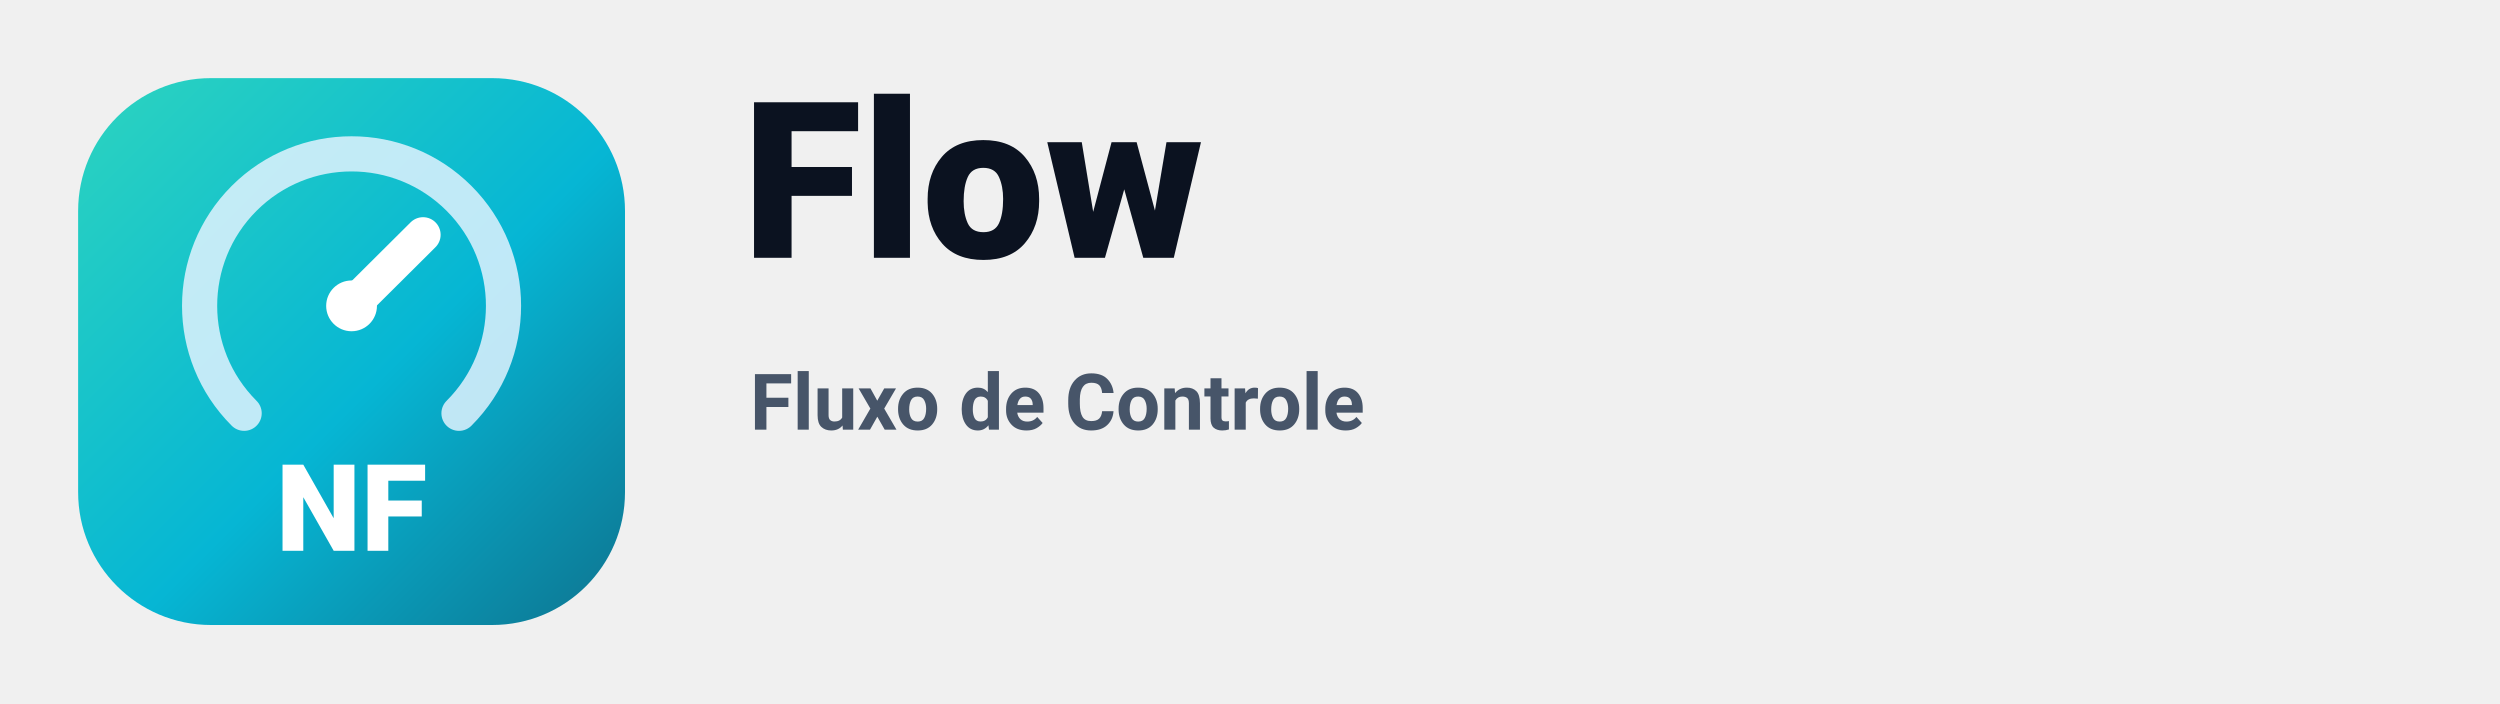
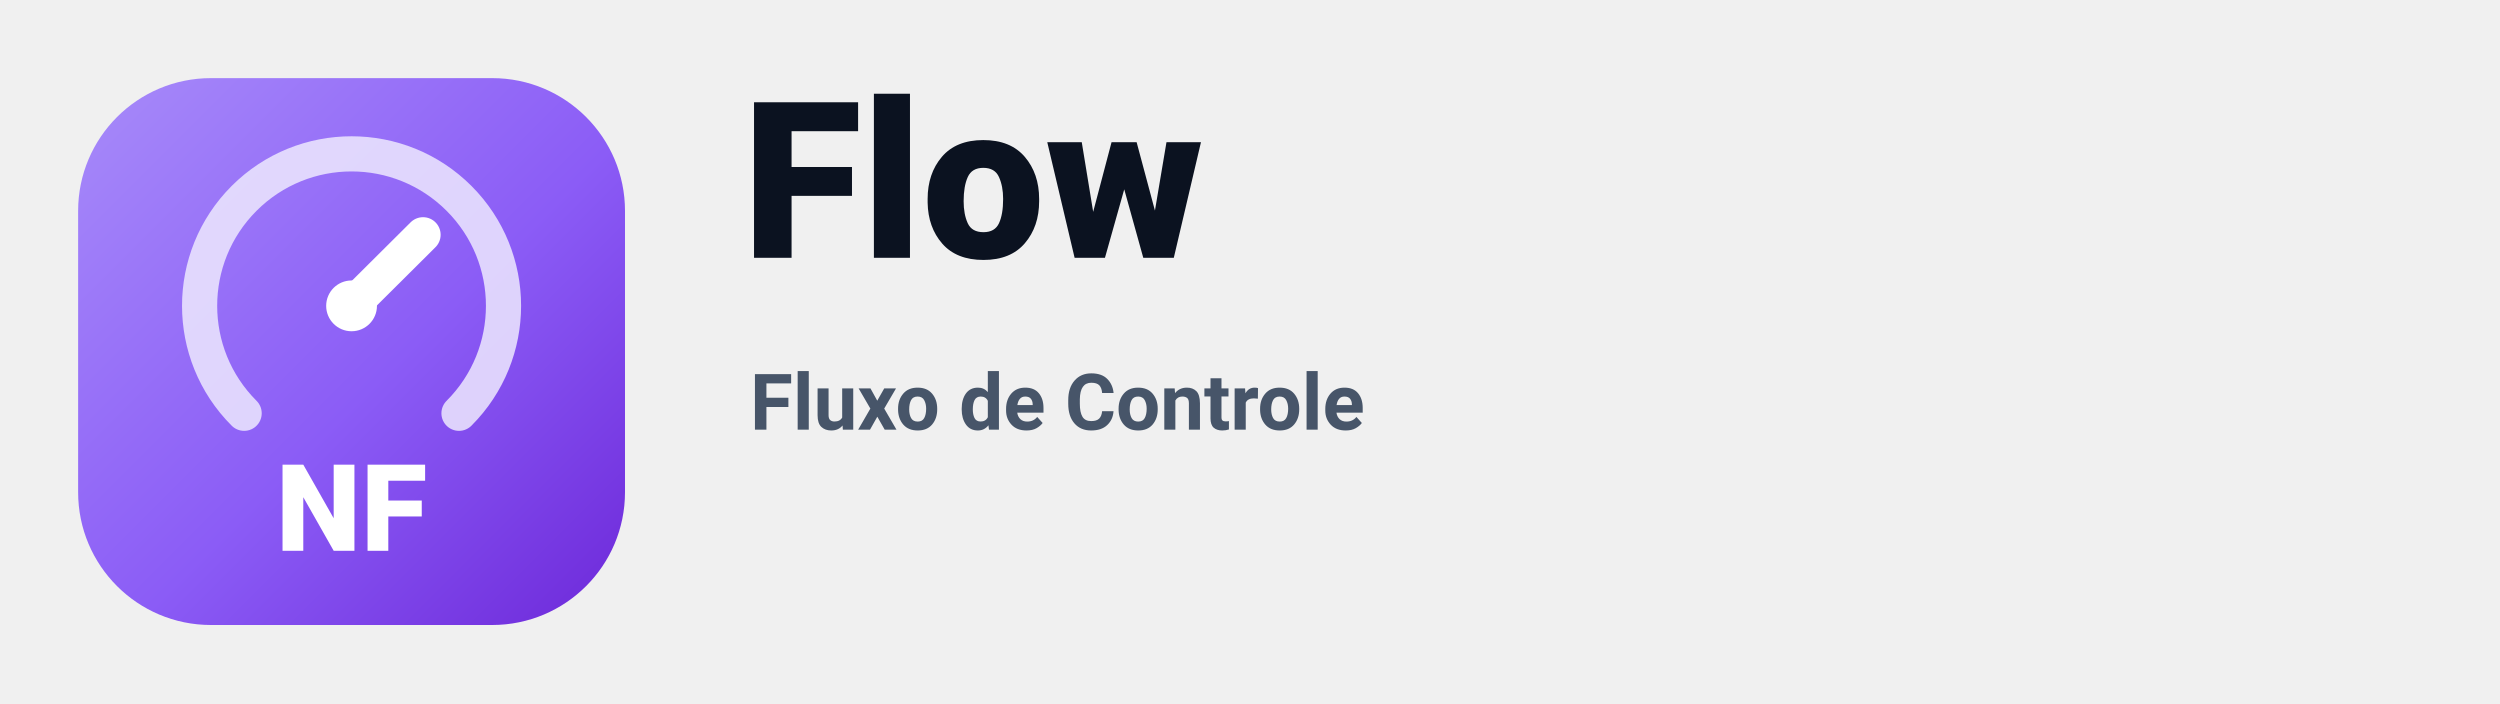
<svg xmlns="http://www.w3.org/2000/svg" width="640" height="180" viewBox="0 0 640 180" role="img" aria-label="NimbusFlow">
  <defs>
    <linearGradient id="g" x1="0" y1="0" x2="1" y2="1">
-       <stop offset="0" stop-color="#2dd4bf" />
-       <stop offset="0.55" stop-color="#06b6d4" />
-       <stop offset="1" stop-color="#0e7490" />
+       <stop offset="0" stop-color="#a78bfa" />
+       <stop offset="0.55" stop-color="#8b5cf6" />
+       <stop offset="1" stop-color="#6d28d9" />
    </linearGradient>
  </defs>
  <g transform="translate(20,20)">
    <rect x="0" y="0" width="140" height="140" rx="34" fill="url(#g)" />
-     <path d="M42.5,85.8 A38.9,38.9 0 1 1 97.5,85.8" fill="none" stroke="#e0f2fe" stroke-opacity="0.85" stroke-width="9" stroke-linecap="round" />
+     <path d="M42.5,85.8 A38.9,38.9 0 1 1 97.5,85.8" fill="none" stroke="#ede9fe" stroke-opacity="0.85" stroke-width="9" stroke-linecap="round" />
    <line x1="70" y1="58.3" x2="88.3" y2="40.1" stroke="#ffffff" stroke-width="9" stroke-linecap="round" />
    <circle cx="70" cy="58.3" r="6.5" fill="#ffffff" />
    <text x="70" y="121" text-anchor="middle" font-family="system-ui, -apple-system, Segoe UI, Roboto, Arial" font-size="31" font-weight="800" fill="#ffffff">NF</text>
  </g>
  <g transform="translate(190,66)">
    <text x="0" y="0" font-family="system-ui, -apple-system, Segoe UI, Roboto, Arial" font-size="56" font-weight="800" fill="#0b1220">Flow</text>
    <text x="2" y="44" font-family="system-ui, -apple-system, Segoe UI, Roboto, Arial" font-size="20" font-weight="600" fill="#475569">Fluxo de Controle</text>
  </g>
</svg>
